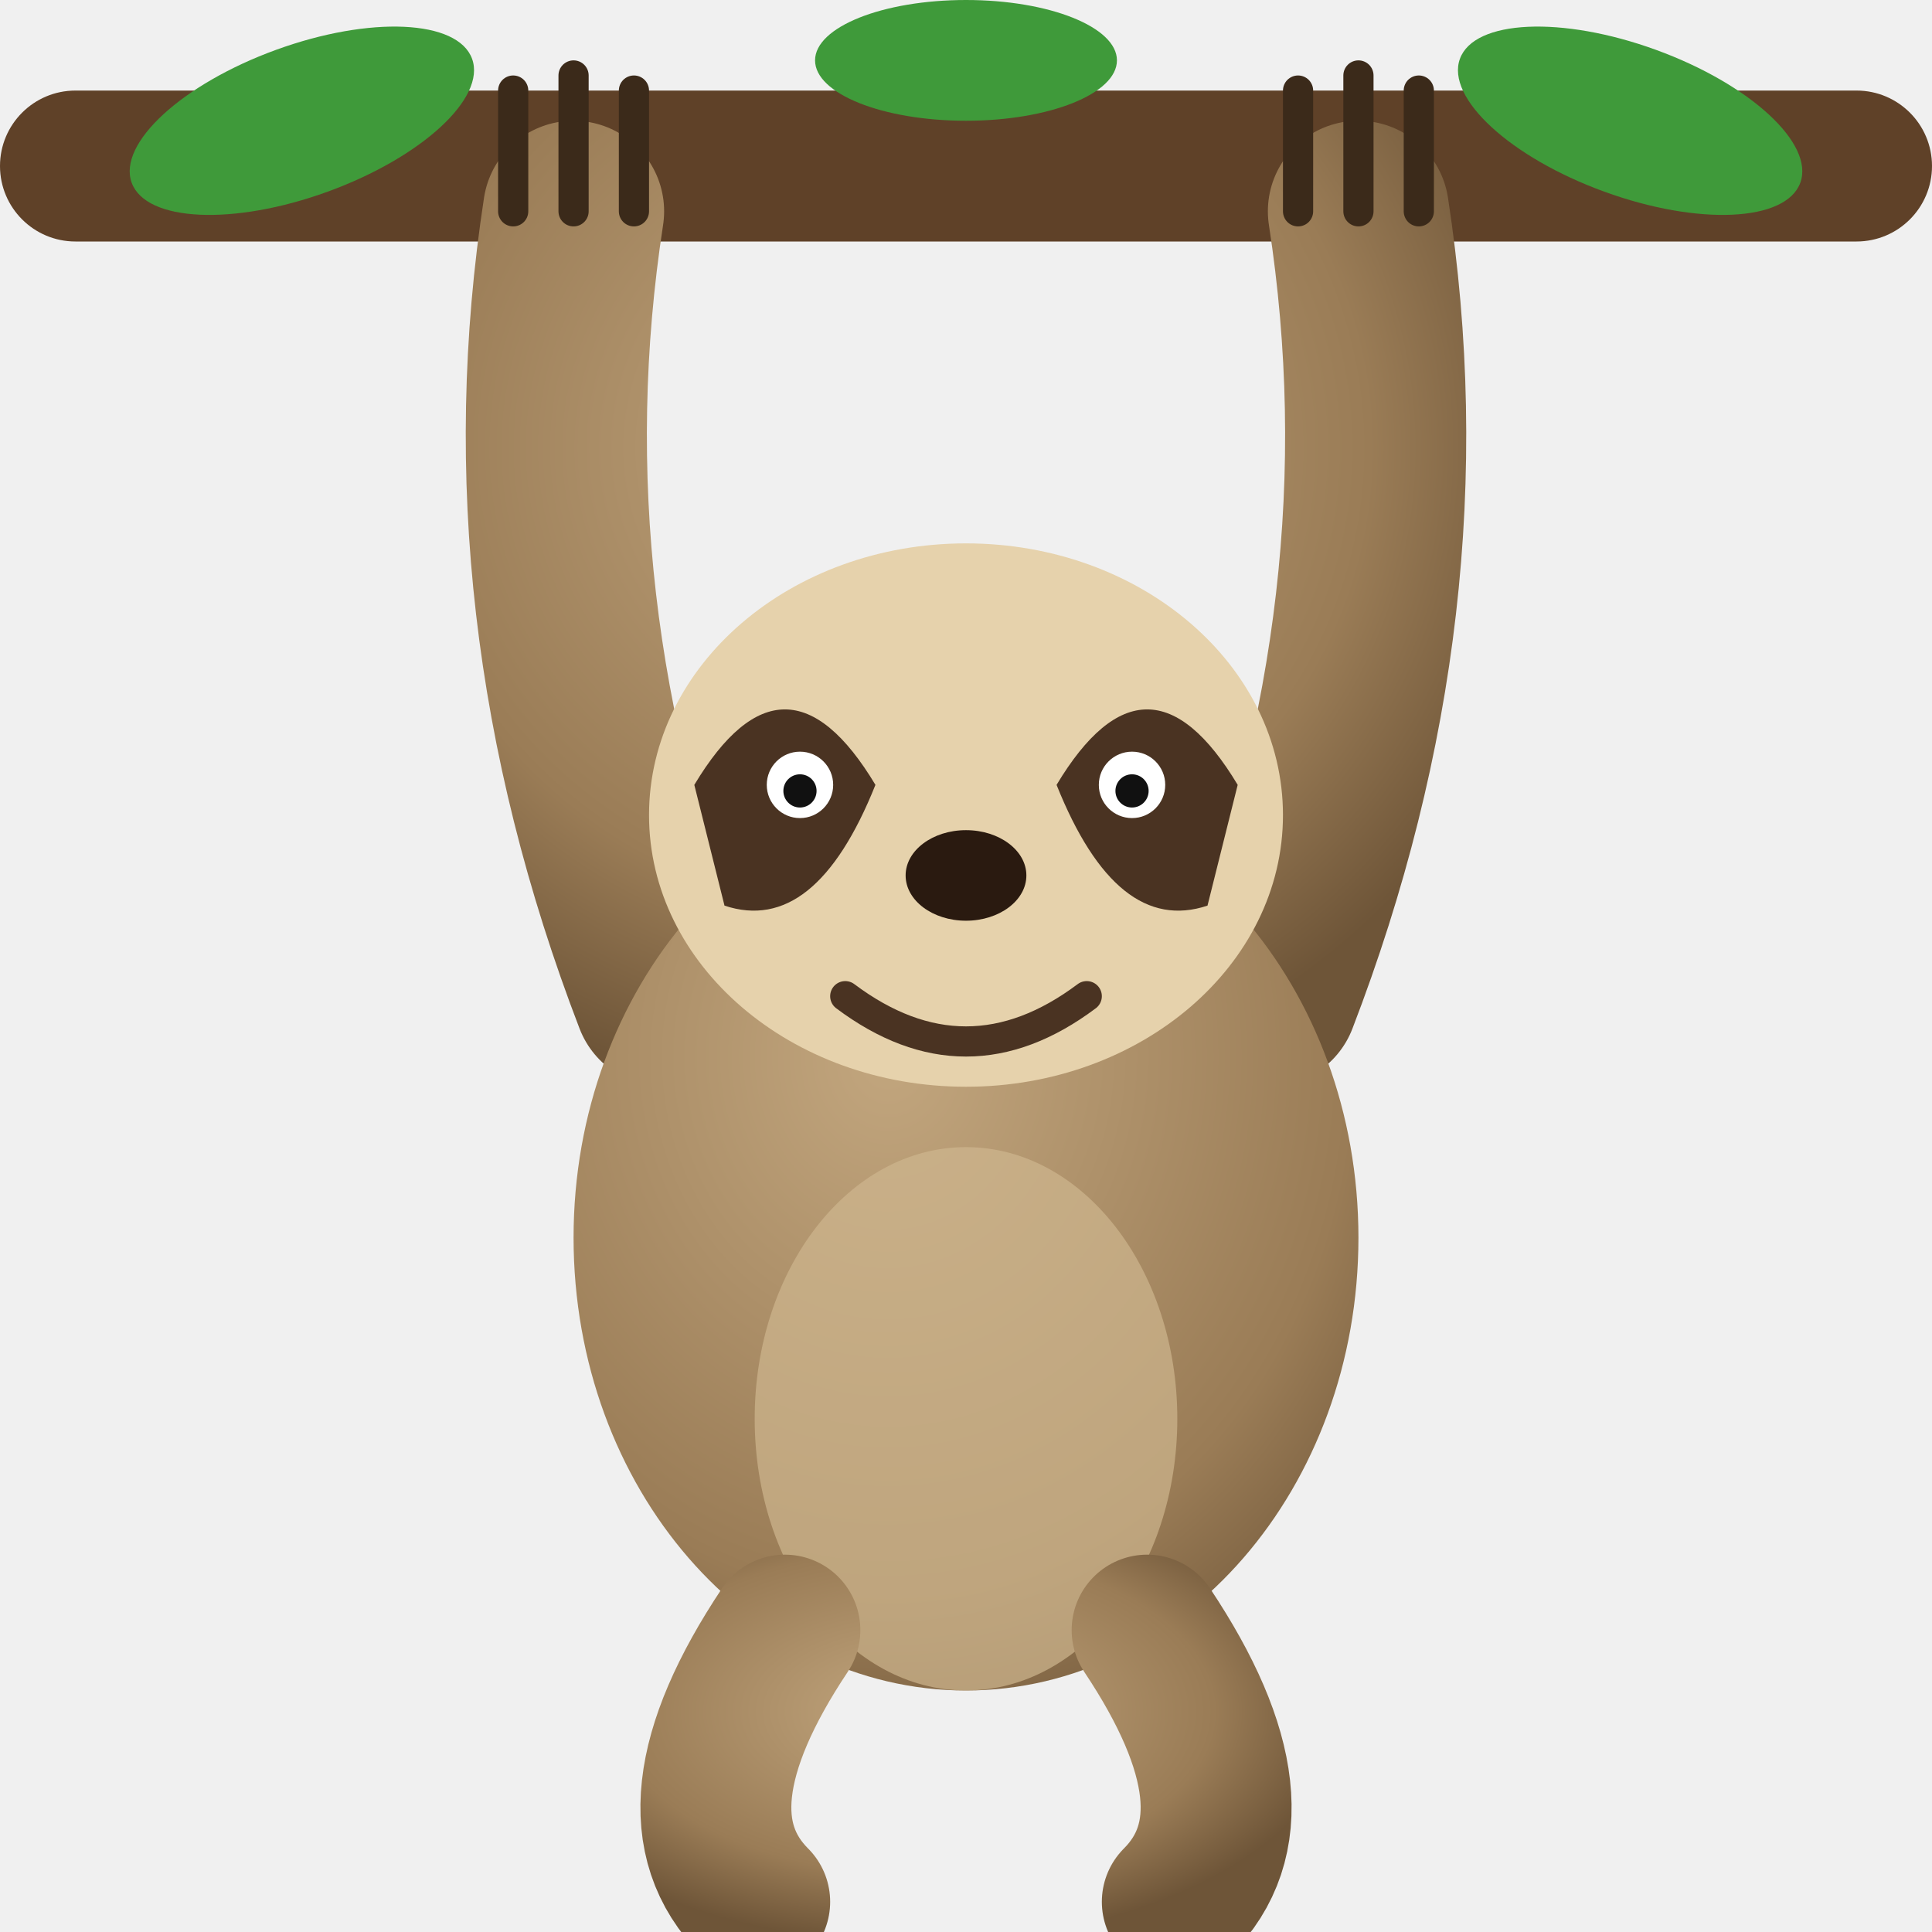
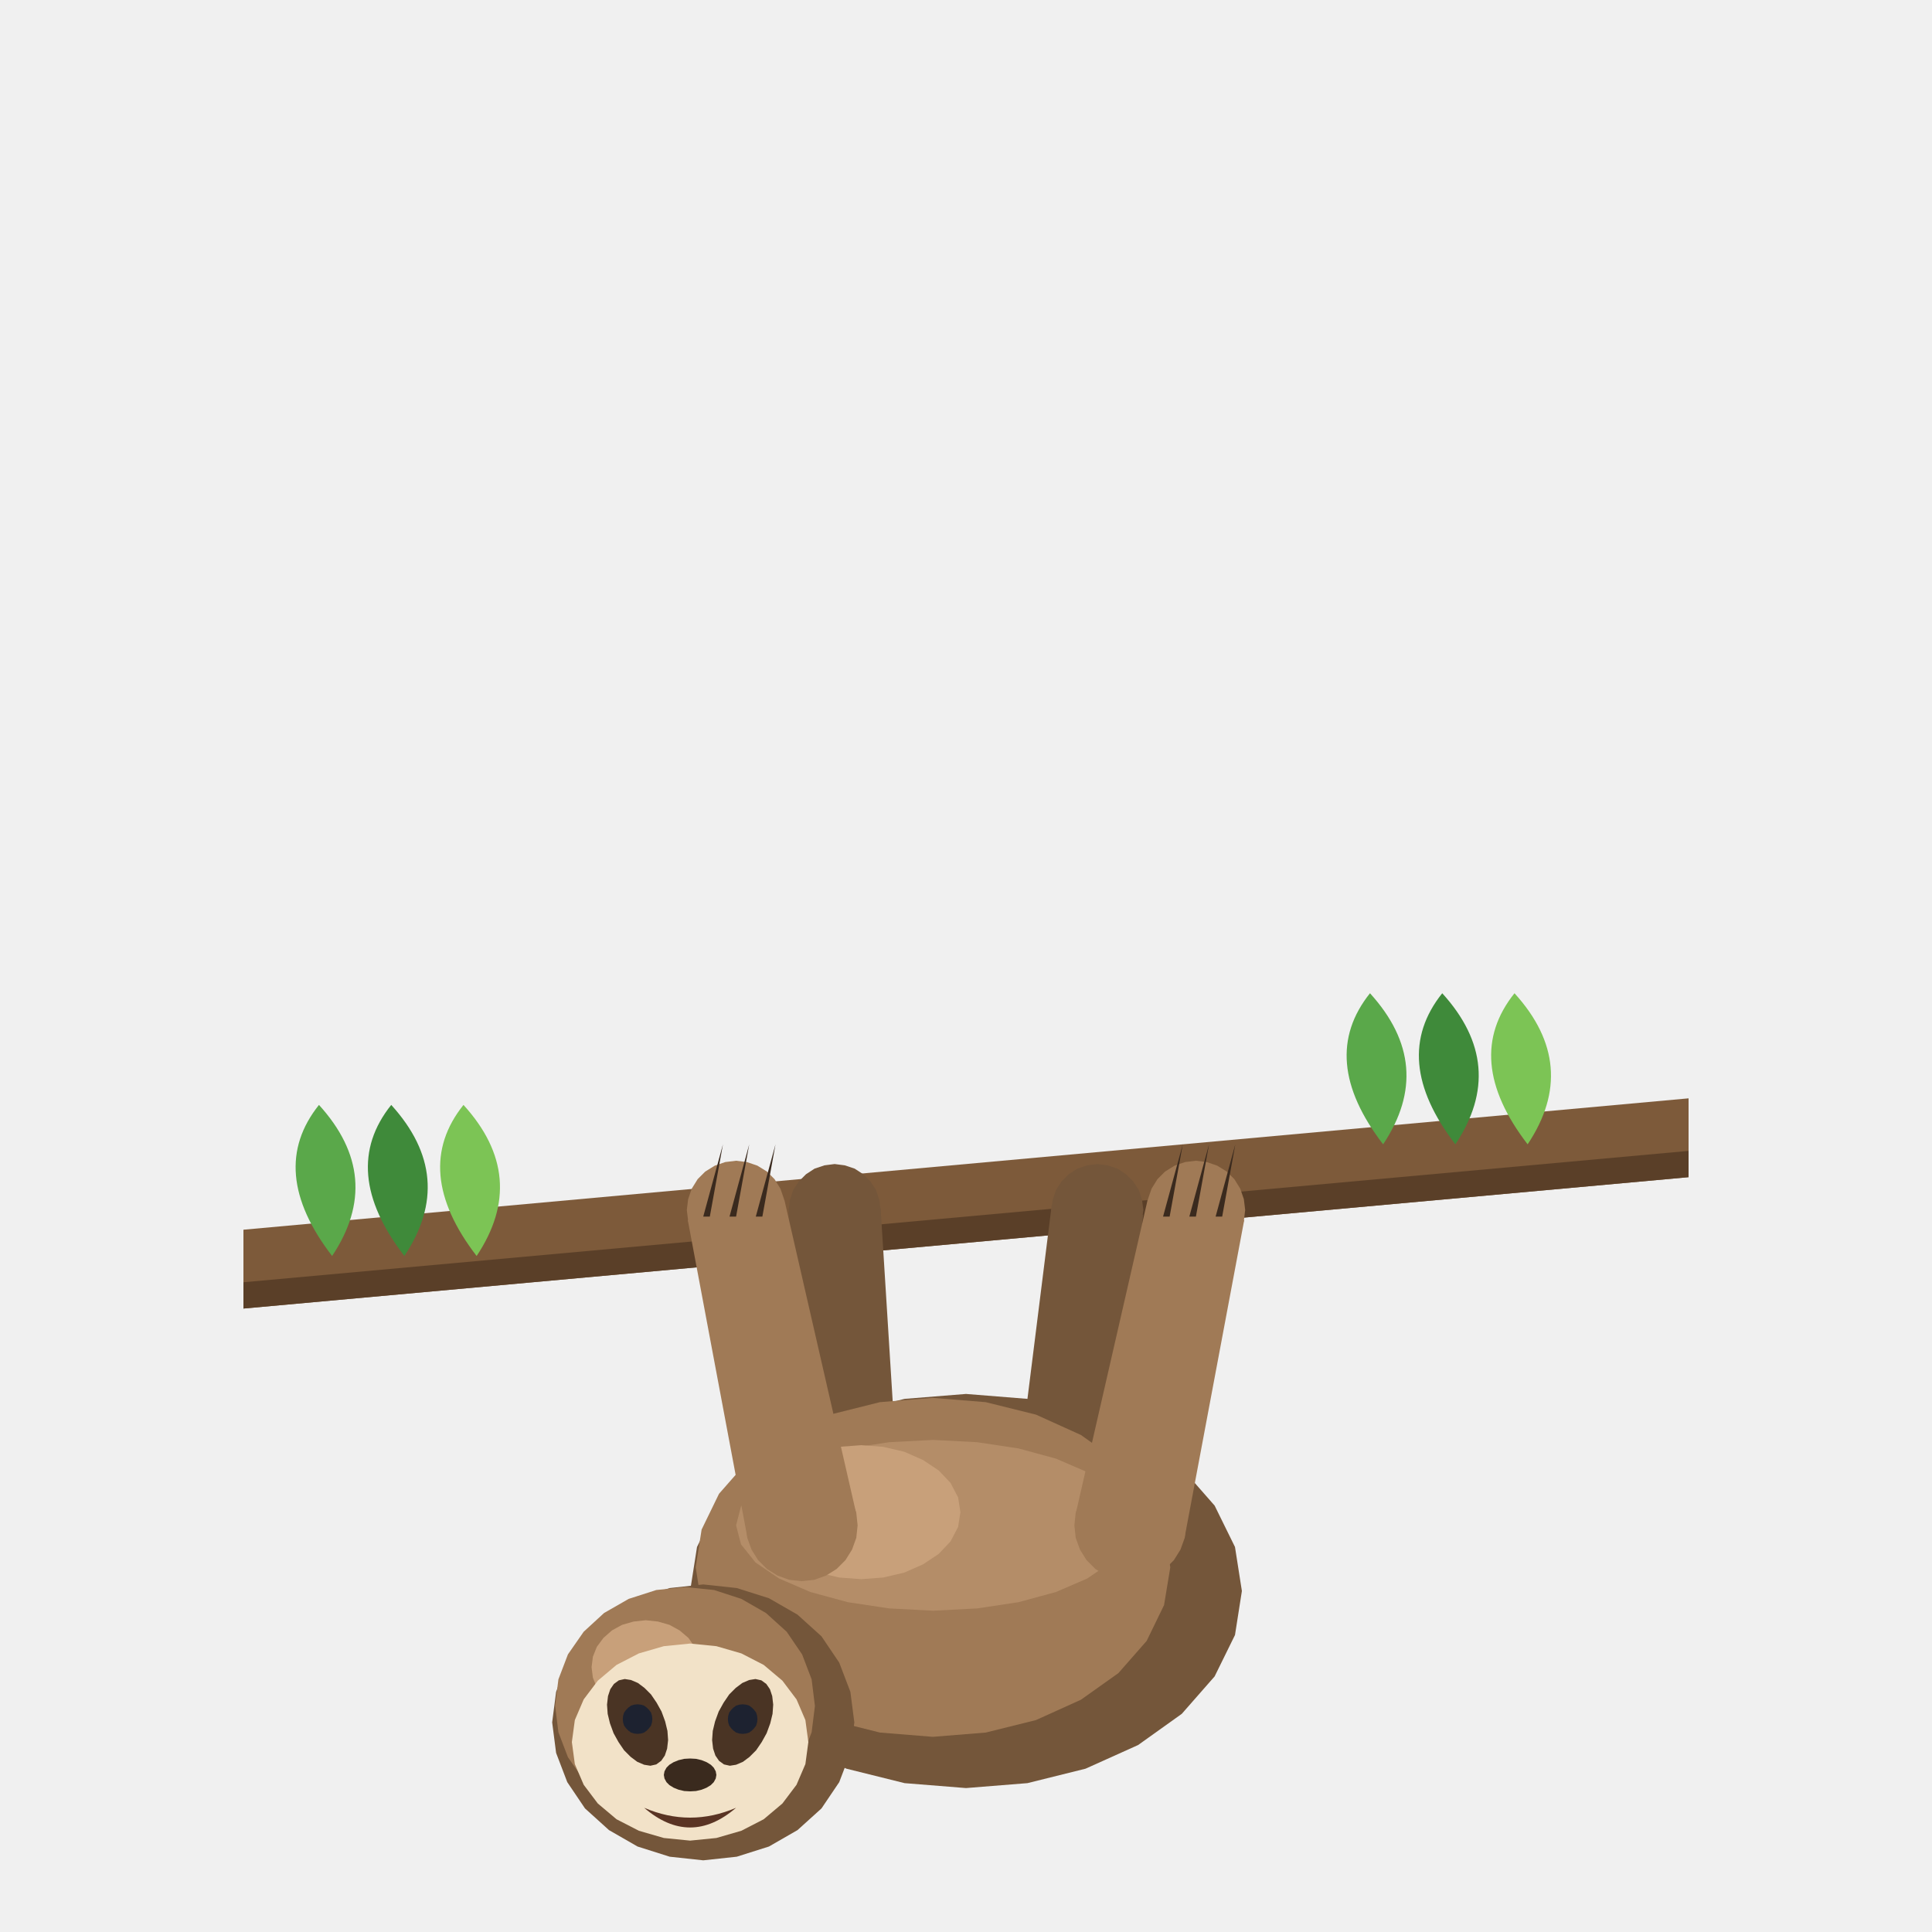
- <svg xmlns="http://www.w3.org/2000/svg" viewBox="0 0 128 128">
-   <defs>
-     <radialGradient id="f" cx="40%" cy="30%" r="85%">
-       <stop offset="0" stop-color="#c2a67e" />
-       <stop offset=".7" stop-color="#9a7c56" />
-       <stop offset="1" stop-color="#6e5538" />
-     </radialGradient>
-   </defs>
-   <rect x="0" y="6" width="128" height="10" rx="5" fill="#5f4128" />
-   <g fill="#3f9a3a">
-     <ellipse cx="20" cy="8" rx="12" ry="5" transform="rotate(-20 20 8)" />
-     <ellipse cx="108" cy="8" rx="12" ry="5" transform="rotate(20 108 8)" />
-     <ellipse cx="64" cy="4" rx="10" ry="4" />
-   </g>
-   <g>
-     <animateTransform attributeName="transform" type="rotate" values="-4 64 12;4 64 12;-4 64 12" dur="3.6s" repeatCount="indefinite" calcMode="spline" keySplines=".4 0 .6 1;.4 0 .6 1" keyTimes="0;.5;1" />
-     <path d="M44 66 Q34 40 38 14 M84 66 Q94 40 90 14" stroke="url(#f)" stroke-width="12" fill="none" stroke-linecap="round" />
-     <g stroke="#3b2a1a" stroke-width="2" stroke-linecap="round">
-       <path d="M34 14 V6 M38 14 V5 M42 14 V6 M86 14 V6 M90 14 V5 M94 14 V6" />
+ <svg xmlns="http://www.w3.org/2000/svg" viewBox="0 0 80 80">
+   <g transform="translate(40 87.64) scale(1.36)">
+     <path d="M-22 -27L22 -31L22 -28.6L-22 -24.6Z" fill="#7d5a3a" />
+     <path d="M-22 -25.4L22 -29.4L22 -28.6L-22 -24.6Z" fill="#5a3f28" />
+     <g>
+       <animateTransform attributeName="transform" type="rotate" values="-8 -19.30 -26.20;8 -19.30 -26.20;-8 -19.30 -26.20" dur="3.0s" begin="0.0s" repeatCount="indefinite" />
+       <path d="M-19.3 -26.2Q-21.3 -28.8 -19.7 -30.8Q-17.7 -28.6 -19.3 -26.2Z" fill="#5aa84a" />
    </g>
-     <ellipse cx="64" cy="82" rx="26" ry="30" fill="url(#f)" />
-     <ellipse cx="64" cy="94" rx="14" ry="18" fill="#cfb68e" opacity=".7" />
-     <path d="M52 108 Q44 120 50 126 M76 108 Q84 120 78 126" stroke="url(#f)" stroke-width="10" fill="none" stroke-linecap="round" />
-     <ellipse cx="64" cy="54" rx="21" ry="18" fill="#e6d2ac" />
-     <path d="M46 52 Q52 42 58 52 Q54 62 48 60Z M82 52 Q76 42 70 52 Q74 62 80 60Z" fill="#4a3322" />
-     <circle cx="53" cy="52" r="2.2" fill="#fff" />
-     <circle cx="75" cy="52" r="2.2" fill="#fff" />
-     <circle cx="53" cy="52.4" r="1.1" fill="#111" />
-     <circle cx="75" cy="52.4" r="1.1" fill="#111" />
-     <ellipse cx="64" cy="58" rx="4" ry="3" fill="#2a1a10" />
-     <path d="M56 66 Q64 72 72 66" stroke="#4a3322" stroke-width="2" fill="none" stroke-linecap="round" />
+     <g>
+       <animateTransform attributeName="transform" type="rotate" values="-8 -17.10 -26.20;8 -17.10 -26.20;-8 -17.10 -26.20" dur="3.4s" begin="0.3s" repeatCount="indefinite" />
+       <path d="M-17.1 -26.2Q-19.1 -28.8 -17.5 -30.8Q-15.5 -28.6 -17.1 -26.2Z" fill="#3f8a3a" />
+     </g>
+     <g>
+       <animateTransform attributeName="transform" type="rotate" values="-8 -14.90 -26.20;8 -14.90 -26.20;-8 -14.90 -26.20" dur="3.8s" begin="0.6s" repeatCount="indefinite" />
+       <path d="M-14.9 -26.2Q-16.9 -28.8 -15.3 -30.8Q-13.3 -28.6 -14.9 -26.2Z" fill="#7cc455" />
+     </g>
+     <g>
+       <animateTransform attributeName="transform" type="rotate" values="-8 12.70 -29.60;8 12.70 -29.60;-8 12.70 -29.60" dur="3.0s" begin="1.0s" repeatCount="indefinite" />
+       <path d="M12.7 -29.6Q10.7 -32.2 12.3 -34.2Q14.3 -32 12.7 -29.6Z" fill="#5aa84a" />
+     </g>
+     <g>
+       <animateTransform attributeName="transform" type="rotate" values="-8 14.90 -29.60;8 14.90 -29.60;-8 14.90 -29.60" dur="3.4s" begin="1.3s" repeatCount="indefinite" />
+       <path d="M14.9 -29.6Q12.9 -32.2 14.5 -34.2Q16.5 -32 14.9 -29.6Z" fill="#3f8a3a" />
+     </g>
+     <g>
+       <animateTransform attributeName="transform" type="rotate" values="-8 17.10 -29.60;8 17.10 -29.60;-8 17.10 -29.60" dur="3.8s" begin="1.6s" repeatCount="indefinite" />
+       <path d="M17.1 -29.6Q15.1 -32.2 16.7 -34.2Q18.7 -32 17.1 -29.6Z" fill="#7cc455" />
+     </g>
+     <g>
+       <animateTransform attributeName="transform" type="rotate" values="-6 0.00 -28.00;6 0.00 -28.00;-6 0.00 -28.00" dur="6s" begin="0s" repeatCount="indefinite" />
+       <path d="M-2 -18.07L-2.6 -27.66L-5.4 -27.54L-5.2 -17.93Z" fill="#74563a" />
+       <path d="M-2 -18L-2.04 -17.64L-2.16 -17.31L-2.35 -17L-2.6 -16.75L-2.91 -16.56L-3.24 -16.44L-3.6 -16.4L-3.96 -16.44L-4.29 -16.56L-4.6 -16.75L-4.85 -17L-5.04 -17.31L-5.16 -17.64L-5.2 -18L-5.16 -18.36L-5.04 -18.69L-4.85 -19L-4.6 -19.25L-4.29 -19.44L-3.96 -19.56L-3.6 -19.6L-3.24 -19.56L-2.91 -19.44L-2.6 -19.25L-2.35 -19L-2.16 -18.69L-2.04 -18.36Z" fill="#74563a" />
+       <path d="M-2.6 -27.6L-2.64 -27.29L-2.74 -26.99L-2.91 -26.73L-3.13 -26.51L-3.39 -26.34L-3.69 -26.24L-4 -26.2L-4.31 -26.24L-4.61 -26.34L-4.87 -26.51L-5.09 -26.73L-5.26 -26.99L-5.36 -27.29L-5.4 -27.6L-5.36 -27.91L-5.26 -28.21L-5.09 -28.47L-4.87 -28.69L-4.61 -28.86L-4.31 -28.96L-4 -29L-3.69 -28.96L-3.39 -28.86L-3.13 -28.69L-2.91 -28.47L-2.74 -28.21L-2.64 -27.91Z" fill="#74563a" />
+       <path d="M4.59 -17.83L5.39 -27.45L2.61 -27.75L1.41 -18.17Z" fill="#74563a" />
+       <path d="M4.6 -18L4.56 -17.64L4.44 -17.31L4.25 -17L4 -16.75L3.69 -16.56L3.36 -16.44L3 -16.4L2.64 -16.44L2.31 -16.56L2 -16.75L1.75 -17L1.56 -17.31L1.44 -17.64L1.4 -18L1.44 -18.36L1.56 -18.69L1.75 -19L2 -19.25L2.31 -19.44L2.64 -19.56L3 -19.6L3.36 -19.56L3.69 -19.44L4 -19.25L4.25 -19L4.44 -18.69L4.56 -18.36Z" fill="#74563a" />
+       <path d="M5.4 -27.6L5.36 -27.29L5.26 -26.99L5.09 -26.73L4.87 -26.51L4.61 -26.34L4.31 -26.24L4 -26.2L3.69 -26.24L3.39 -26.34L3.13 -26.51L2.91 -26.73L2.74 -26.99L2.64 -27.29L2.6 -27.6L2.64 -27.91L2.74 -28.21L2.91 -28.47L3.13 -28.69L3.39 -28.86L3.69 -28.96L4 -29L4.31 -28.96L4.61 -28.86L4.87 -28.69L5.09 -28.47L5.26 -28.21L5.36 -27.91Z" fill="#74563a" />
+       <path d="M8.4 -16L8.19 -14.66L7.57 -13.4L6.57 -12.26L5.24 -11.31L3.64 -10.59L1.87 -10.15L0 -10L-1.87 -10.15L-3.64 -10.59L-5.24 -11.31L-6.57 -12.26L-7.57 -13.4L-8.19 -14.66L-8.4 -16L-8.19 -17.34L-7.57 -18.6L-6.57 -19.74L-5.24 -20.69L-3.64 -21.41L-1.87 -21.85L-0 -22L1.87 -21.85L3.64 -21.41L5.24 -20.69L6.57 -19.74L7.57 -18.6L8.19 -17.34Z" fill="#74563a" />
+       <path d="M6.22 -16.72L6.03 -15.57L5.5 -14.48L4.64 -13.5L3.5 -12.69L2.13 -12.07L0.6 -11.69L-1.01 -11.56L-2.62 -11.69L-4.14 -12.07L-5.51 -12.69L-6.66 -13.5L-7.52 -14.48L-8.05 -15.57L-8.23 -16.72L-8.05 -17.87L-7.52 -18.96L-6.66 -19.94L-5.51 -20.75L-4.14 -21.37L-2.62 -21.75L-1.01 -21.88L0.6 -21.75L2.13 -21.37L3.5 -20.75L4.64 -19.94L5.5 -18.96L6.03 -17.87Z" fill="#a07a56" />
+       <path d="M-0.17 -18.4L-0.24 -17.95L-0.47 -17.51L-0.83 -17.13L-1.31 -16.81L-1.88 -16.56L-2.52 -16.41L-3.19 -16.36L-3.86 -16.41L-4.5 -16.56L-5.08 -16.81L-5.56 -17.13L-5.92 -17.51L-6.14 -17.95L-6.22 -18.4L-6.14 -18.85L-5.92 -19.29L-5.56 -19.67L-5.08 -19.99L-4.5 -20.24L-3.86 -20.39L-3.19 -20.44L-2.52 -20.39L-1.88 -20.24L-1.31 -19.99L-0.83 -19.67L-0.47 -19.29L-0.24 -18.85Z" fill="#c8a07a" />
+       <path d="M5 -18L4.85 -17.42L4.41 -16.87L3.69 -16.38L2.74 -15.97L1.6 -15.66L0.34 -15.47L-1 -15.4L-2.34 -15.47L-3.6 -15.66L-4.74 -15.97L-5.69 -16.38L-6.41 -16.87L-6.85 -17.42L-7 -18L-6.85 -18.58L-6.41 -19.13L-5.69 -19.62L-4.74 -20.03L-3.6 -20.34L-2.34 -20.53L-1 -20.6L0.34 -20.53L1.6 -20.34L2.74 -20.03L3.69 -19.62L4.41 -19.13L4.85 -18.58Z" fill="#c8a07a" opacity="0.5" />
+       <path d="M-3.34 -18.35L-5.53 -27.91L-8.47 -27.29L-6.66 -17.65Z" fill="#a07a56" />
+       <path d="M-3.3 -18L-3.34 -17.62L-3.47 -17.26L-3.67 -16.94L-3.94 -16.67L-4.26 -16.47L-4.62 -16.34L-5 -16.3L-5.38 -16.34L-5.74 -16.47L-6.06 -16.67L-6.33 -16.94L-6.53 -17.26L-6.66 -17.62L-6.7 -18L-6.66 -18.38L-6.53 -18.74L-6.33 -19.06L-6.06 -19.33L-5.74 -19.53L-5.38 -19.66L-5 -19.7L-4.62 -19.66L-4.26 -19.53L-3.94 -19.33L-3.67 -19.06L-3.47 -18.74L-3.34 -18.38Z" fill="#a07a56" />
+       <path d="M-5.5 -27.6L-5.54 -27.27L-5.65 -26.95L-5.83 -26.66L-6.06 -26.43L-6.35 -26.25L-6.67 -26.14L-7 -26.1L-7.33 -26.14L-7.65 -26.25L-7.94 -26.43L-8.17 -26.66L-8.35 -26.95L-8.46 -27.27L-8.5 -27.6L-8.46 -27.93L-8.35 -28.25L-8.17 -28.54L-7.94 -28.77L-7.65 -28.95L-7.33 -29.06L-7 -29.1L-6.67 -29.06L-6.35 -28.95L-6.06 -28.77L-5.83 -28.54L-5.65 -28.25L-5.54 -27.93Z" fill="#a07a56" />
+       <path d="M-8 -27.4L-7.8 -27.4L-7.4 -29.6Z" fill="#3a2a1e" />
+       <path d="M-7.2 -27.4L-7 -27.4L-6.6 -29.6Z" fill="#3a2a1e" />
+       <path d="M-6.4 -27.4L-6.2 -27.4L-5.8 -29.6Z" fill="#3a2a1e" />
+       <path d="M6.66 -17.65L8.47 -27.29L5.53 -27.91L3.34 -18.35Z" fill="#a07a56" />
+       <path d="M6.7 -18L6.66 -17.62L6.53 -17.26L6.33 -16.94L6.06 -16.67L5.74 -16.47L5.38 -16.34L5 -16.3L4.62 -16.34L4.26 -16.47L3.94 -16.67L3.67 -16.94L3.47 -17.26L3.34 -17.62L3.3 -18L3.34 -18.38L3.47 -18.74L3.67 -19.06L3.94 -19.33L4.26 -19.53L4.62 -19.66L5 -19.7L5.38 -19.66L5.74 -19.53L6.06 -19.33L6.33 -19.06L6.53 -18.74L6.66 -18.38Z" fill="#a07a56" />
+       <path d="M8.5 -27.6L8.46 -27.27L8.35 -26.95L8.17 -26.66L7.94 -26.43L7.65 -26.25L7.33 -26.14L7 -26.1L6.67 -26.14L6.35 -26.25L6.06 -26.43L5.83 -26.66L5.65 -26.95L5.54 -27.27L5.5 -27.6L5.54 -27.93L5.65 -28.25L5.83 -28.54L6.06 -28.77L6.35 -28.95L6.67 -29.06L7 -29.1L7.33 -29.06L7.65 -28.95L7.94 -28.77L8.17 -28.54L8.35 -28.25L8.46 -27.93Z" fill="#a07a56" />
+       <path d="M6 -27.4L6.2 -27.4L6.6 -29.6Z" fill="#3a2a1e" />
+       <path d="M6.8 -27.4L7 -27.4L7.4 -29.6Z" fill="#3a2a1e" />
+       <path d="M7.6 -27.4L7.8 -27.4L8.2 -29.6Z" fill="#3a2a1e" />
+       <g>
+         <animateTransform attributeName="transform" type="rotate" values="-10 -7.00 -14.00;10 -7.00 -14.00;-10 -7.00 -14.00" dur="8s" begin="0s" repeatCount="indefinite" />
+         <path d="M-3.4 -12L-3.52 -11.07L-3.86 -10.18L-4.4 -9.38L-5.13 -8.72L-6 -8.22L-6.98 -7.91L-8 -7.8L-9.02 -7.91L-10 -8.22L-10.87 -8.72L-11.6 -9.38L-12.14 -10.18L-12.48 -11.07L-12.6 -12L-12.48 -12.93L-12.14 -13.82L-11.6 -14.62L-10.87 -15.28L-10 -15.78L-9.02 -16.09L-8 -16.2L-6.98 -16.09L-6 -15.78L-5.13 -15.28L-4.4 -14.62L-3.86 -13.82L-3.52 -12.93Z" fill="#74563a" />
+         <path d="M-4.6 -12.5L-4.7 -11.7L-4.99 -10.94L-5.46 -10.25L-6.09 -9.68L-6.84 -9.25L-7.67 -8.98L-8.55 -8.89L-9.43 -8.98L-10.27 -9.25L-11.02 -9.68L-11.64 -10.25L-12.12 -10.94L-12.41 -11.7L-12.51 -12.5L-12.41 -13.31L-12.12 -14.07L-11.64 -14.76L-11.02 -15.33L-10.27 -15.76L-9.43 -16.03L-8.55 -16.12L-7.67 -16.03L-6.84 -15.76L-6.09 -15.33L-5.46 -14.76L-4.99 -14.07L-4.7 -13.31Z" fill="#a07a56" />
+         <path d="M-8.09 -13.68L-8.13 -13.36L-8.26 -13.06L-8.45 -12.79L-8.72 -12.56L-9.03 -12.39L-9.38 -12.29L-9.75 -12.25L-10.12 -12.29L-10.47 -12.39L-10.78 -12.56L-11.04 -12.79L-11.24 -13.06L-11.36 -13.36L-11.4 -13.68L-11.36 -14L-11.24 -14.3L-11.04 -14.57L-10.78 -14.8L-10.47 -14.97L-10.12 -15.07L-9.75 -15.11L-9.38 -15.07L-9.03 -14.97L-8.72 -14.8L-8.45 -14.57L-8.26 -14.3L-8.13 -14Z" fill="#c8a07a" />
+         <path d="M-4.8 -11.4L-4.89 -10.73L-5.16 -10.1L-5.59 -9.53L-6.16 -9.05L-6.84 -8.7L-7.6 -8.48L-8.4 -8.4L-9.2 -8.48L-9.96 -8.7L-10.64 -9.05L-11.21 -9.53L-11.64 -10.1L-11.91 -10.73L-12 -11.4L-11.91 -12.07L-11.64 -12.7L-11.21 -13.27L-10.64 -13.75L-9.96 -14.1L-9.2 -14.32L-8.4 -14.4L-7.6 -14.32L-6.84 -14.1L-6.16 -13.75L-5.59 -13.27L-5.16 -12.7L-4.89 -12.07Z" fill="#f2e2c8" />
+         <path d="M-9.43 -10.72L-9.61 -10.68L-9.8 -10.71L-10.01 -10.8L-10.21 -10.95L-10.41 -11.15L-10.58 -11.4L-10.73 -11.67L-10.84 -11.97L-10.91 -12.26L-10.93 -12.54L-10.9 -12.8L-10.83 -13.01L-10.72 -13.17L-10.57 -13.28L-10.39 -13.32L-10.2 -13.29L-9.99 -13.2L-9.79 -13.05L-9.59 -12.85L-9.42 -12.6L-9.27 -12.33L-9.16 -12.03L-9.09 -11.74L-9.07 -11.46L-9.1 -11.2L-9.17 -10.99L-9.28 -10.83Z" fill="#4a3424" />
+         <path d="M-9.55 -12.1L-9.56 -12L-9.59 -11.9L-9.65 -11.82L-9.72 -11.75L-9.8 -11.69L-9.9 -11.66L-10 -11.65L-10.1 -11.66L-10.2 -11.69L-10.28 -11.75L-10.35 -11.82L-10.41 -11.9L-10.44 -12L-10.45 -12.1L-10.44 -12.2L-10.41 -12.3L-10.35 -12.38L-10.28 -12.45L-10.2 -12.51L-10.1 -12.54L-10 -12.55L-9.9 -12.54L-9.8 -12.51L-9.72 -12.45L-9.65 -12.38L-9.59 -12.3L-9.56 -12.2Z" fill="#1d2230" />
+         <path d="M-6.23 -13.28L-6.08 -13.17L-5.97 -13.01L-5.9 -12.8L-5.87 -12.54L-5.89 -12.26L-5.96 -11.97L-6.07 -11.67L-6.22 -11.4L-6.39 -11.15L-6.59 -10.95L-6.79 -10.8L-7 -10.71L-7.19 -10.68L-7.37 -10.72L-7.52 -10.83L-7.63 -10.99L-7.7 -11.2L-7.73 -11.46L-7.71 -11.74L-7.64 -12.03L-7.53 -12.33L-7.38 -12.6L-7.21 -12.85L-7.01 -13.05L-6.81 -13.2L-6.6 -13.29L-6.41 -13.32Z" fill="#4a3424" />
+         <path d="M-6.35 -12.1L-6.36 -12L-6.39 -11.9L-6.45 -11.82L-6.52 -11.75L-6.6 -11.69L-6.7 -11.66L-6.8 -11.65L-6.9 -11.66L-7 -11.69L-7.08 -11.75L-7.15 -11.82L-7.21 -11.9L-7.24 -12L-7.25 -12.1L-7.24 -12.2L-7.21 -12.3L-7.15 -12.38L-7.08 -12.45L-7 -12.51L-6.9 -12.54L-6.8 -12.55L-6.7 -12.54L-6.6 -12.51L-6.52 -12.45L-6.45 -12.38L-6.39 -12.3L-6.36 -12.2Z" fill="#1d2230" />
+         <path d="M-7.6 -10.4L-7.62 -10.29L-7.68 -10.18L-7.77 -10.09L-7.9 -10.01L-8.05 -9.95L-8.22 -9.91L-8.4 -9.9L-8.58 -9.91L-8.75 -9.95L-8.9 -10.01L-9.03 -10.09L-9.12 -10.18L-9.18 -10.29L-9.2 -10.4L-9.18 -10.51L-9.12 -10.62L-9.03 -10.71L-8.9 -10.79L-8.75 -10.85L-8.58 -10.89L-8.4 -10.9L-8.22 -10.89L-8.05 -10.85L-7.9 -10.79L-7.77 -10.71L-7.68 -10.62L-7.62 -10.51Z" fill="#3a2a1e" />
+         <path d="M-9.8 -9.4Q-8.4 -8.2 -7 -9.4Q-8.4 -8.8 -9.8 -9.4Z" fill="#5a3424" />
+       </g>
+     </g>
  </g>
</svg>
